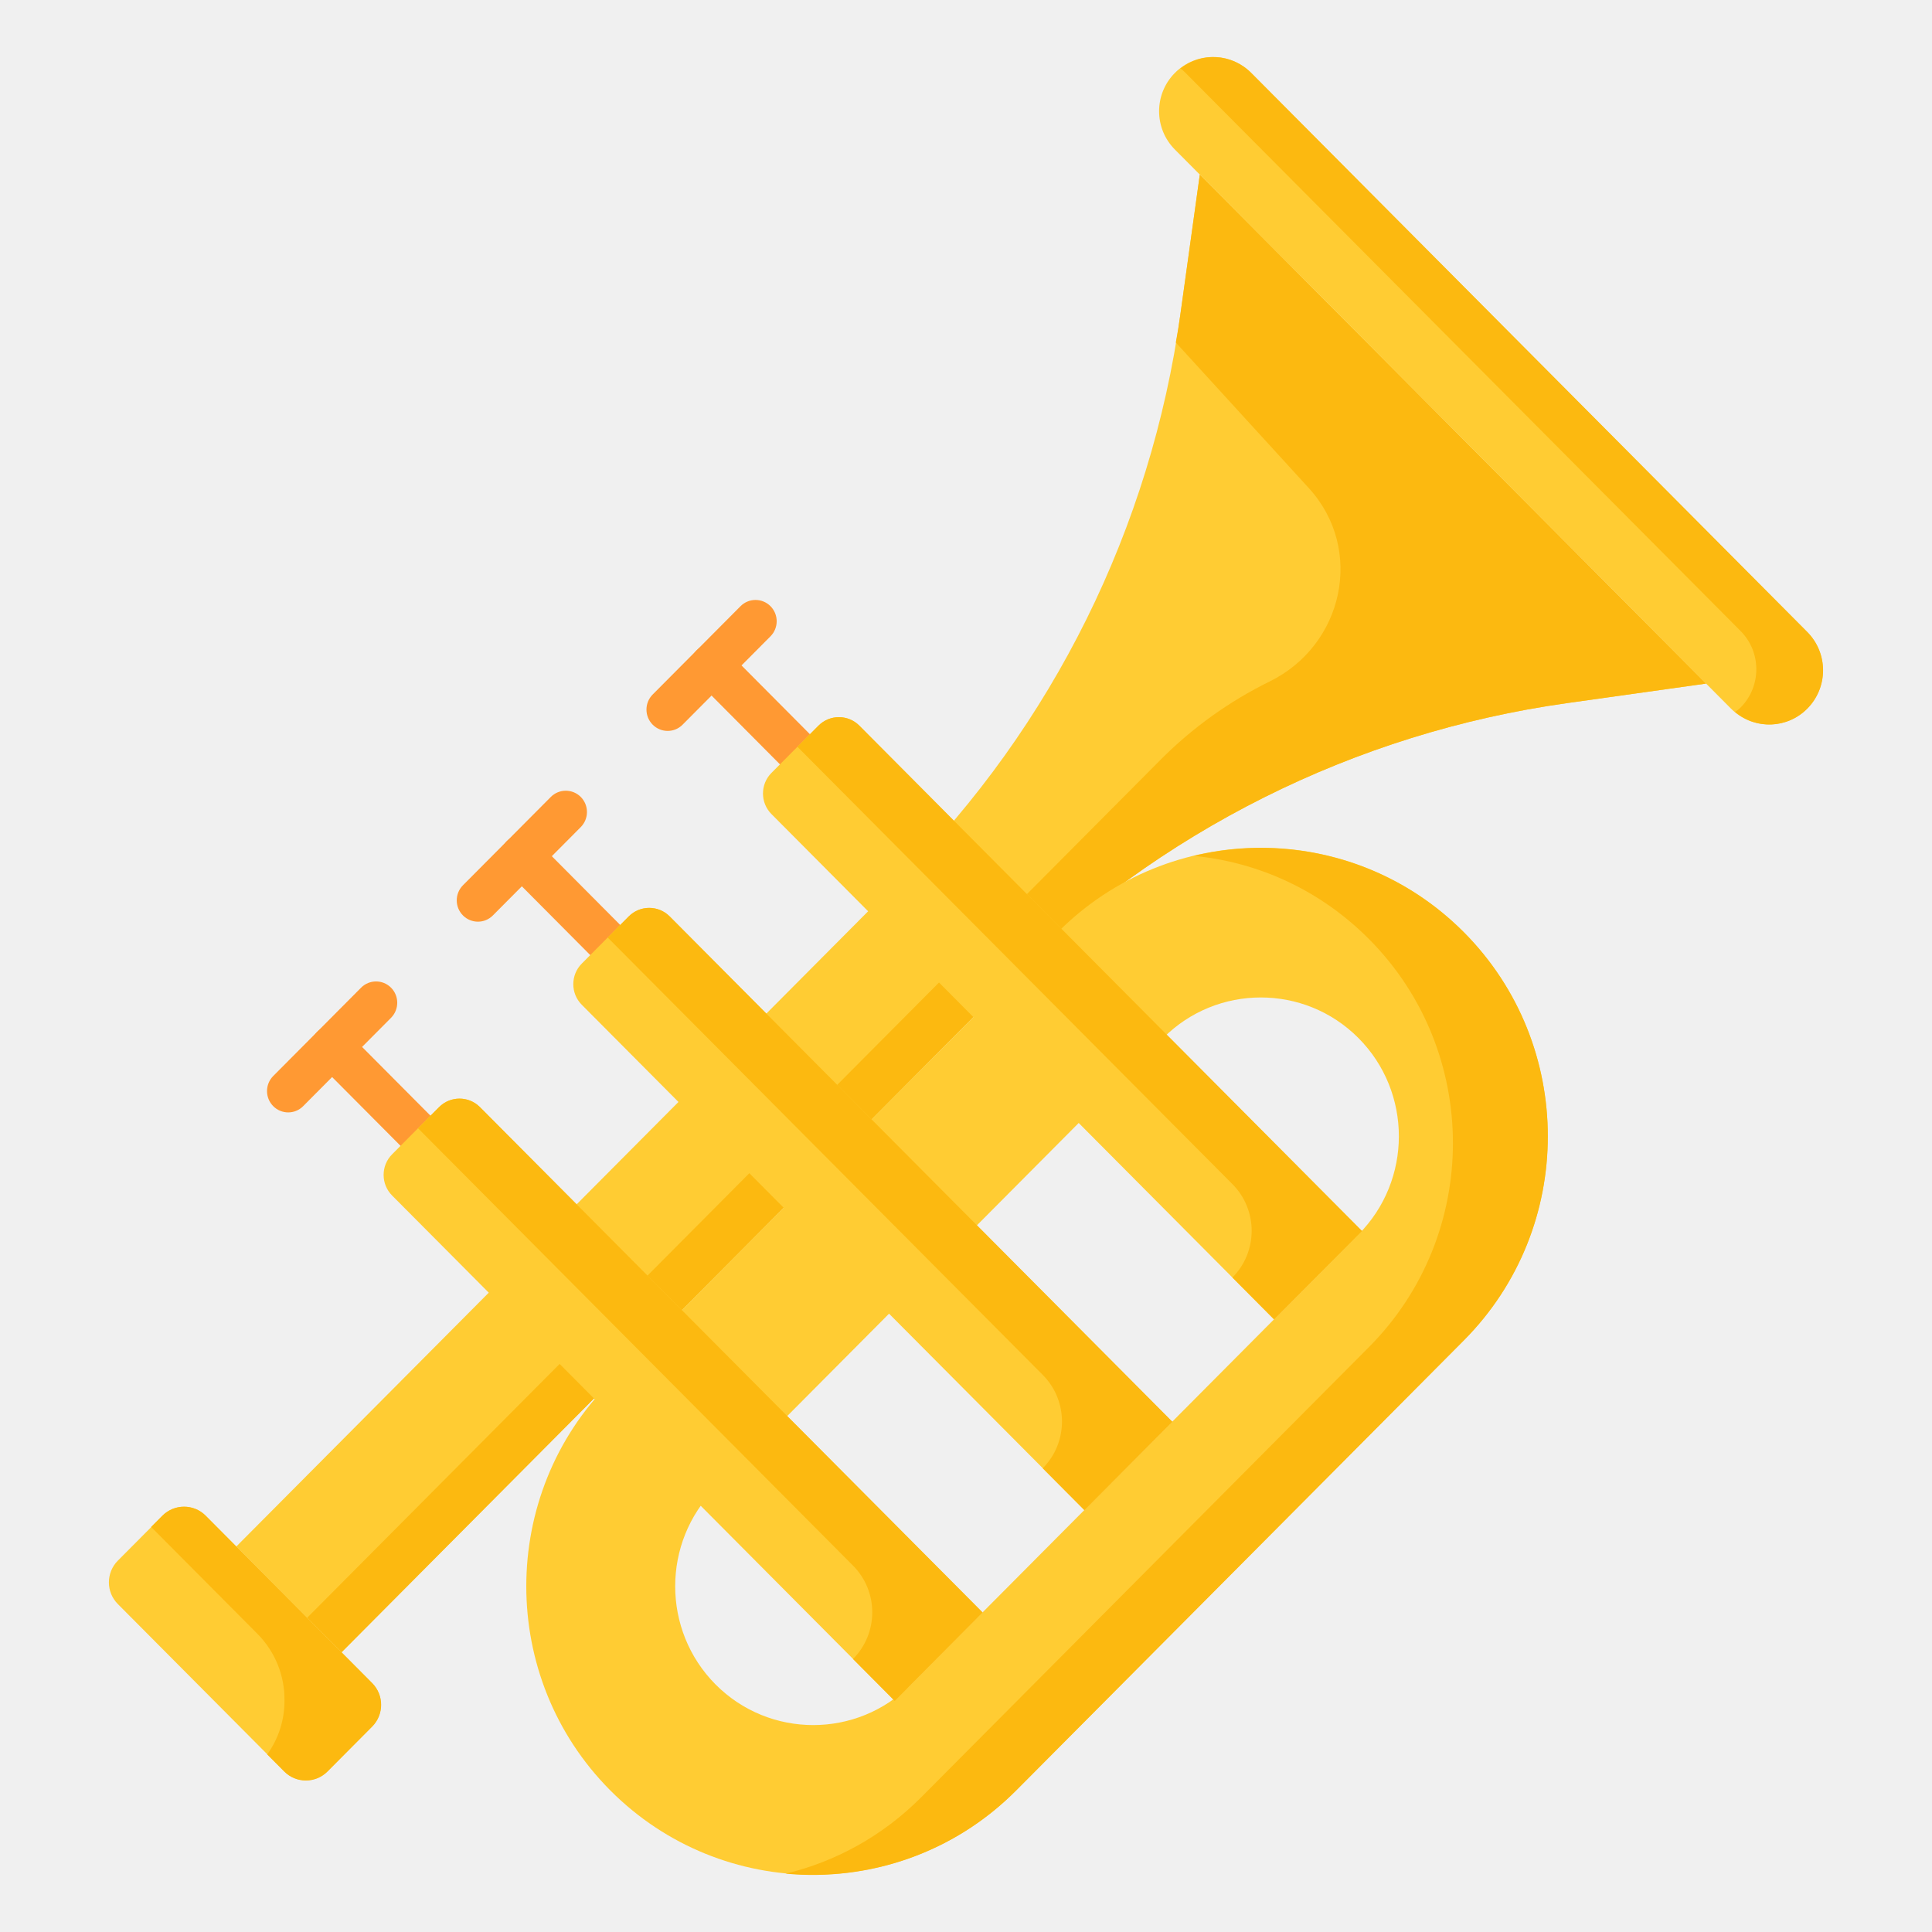
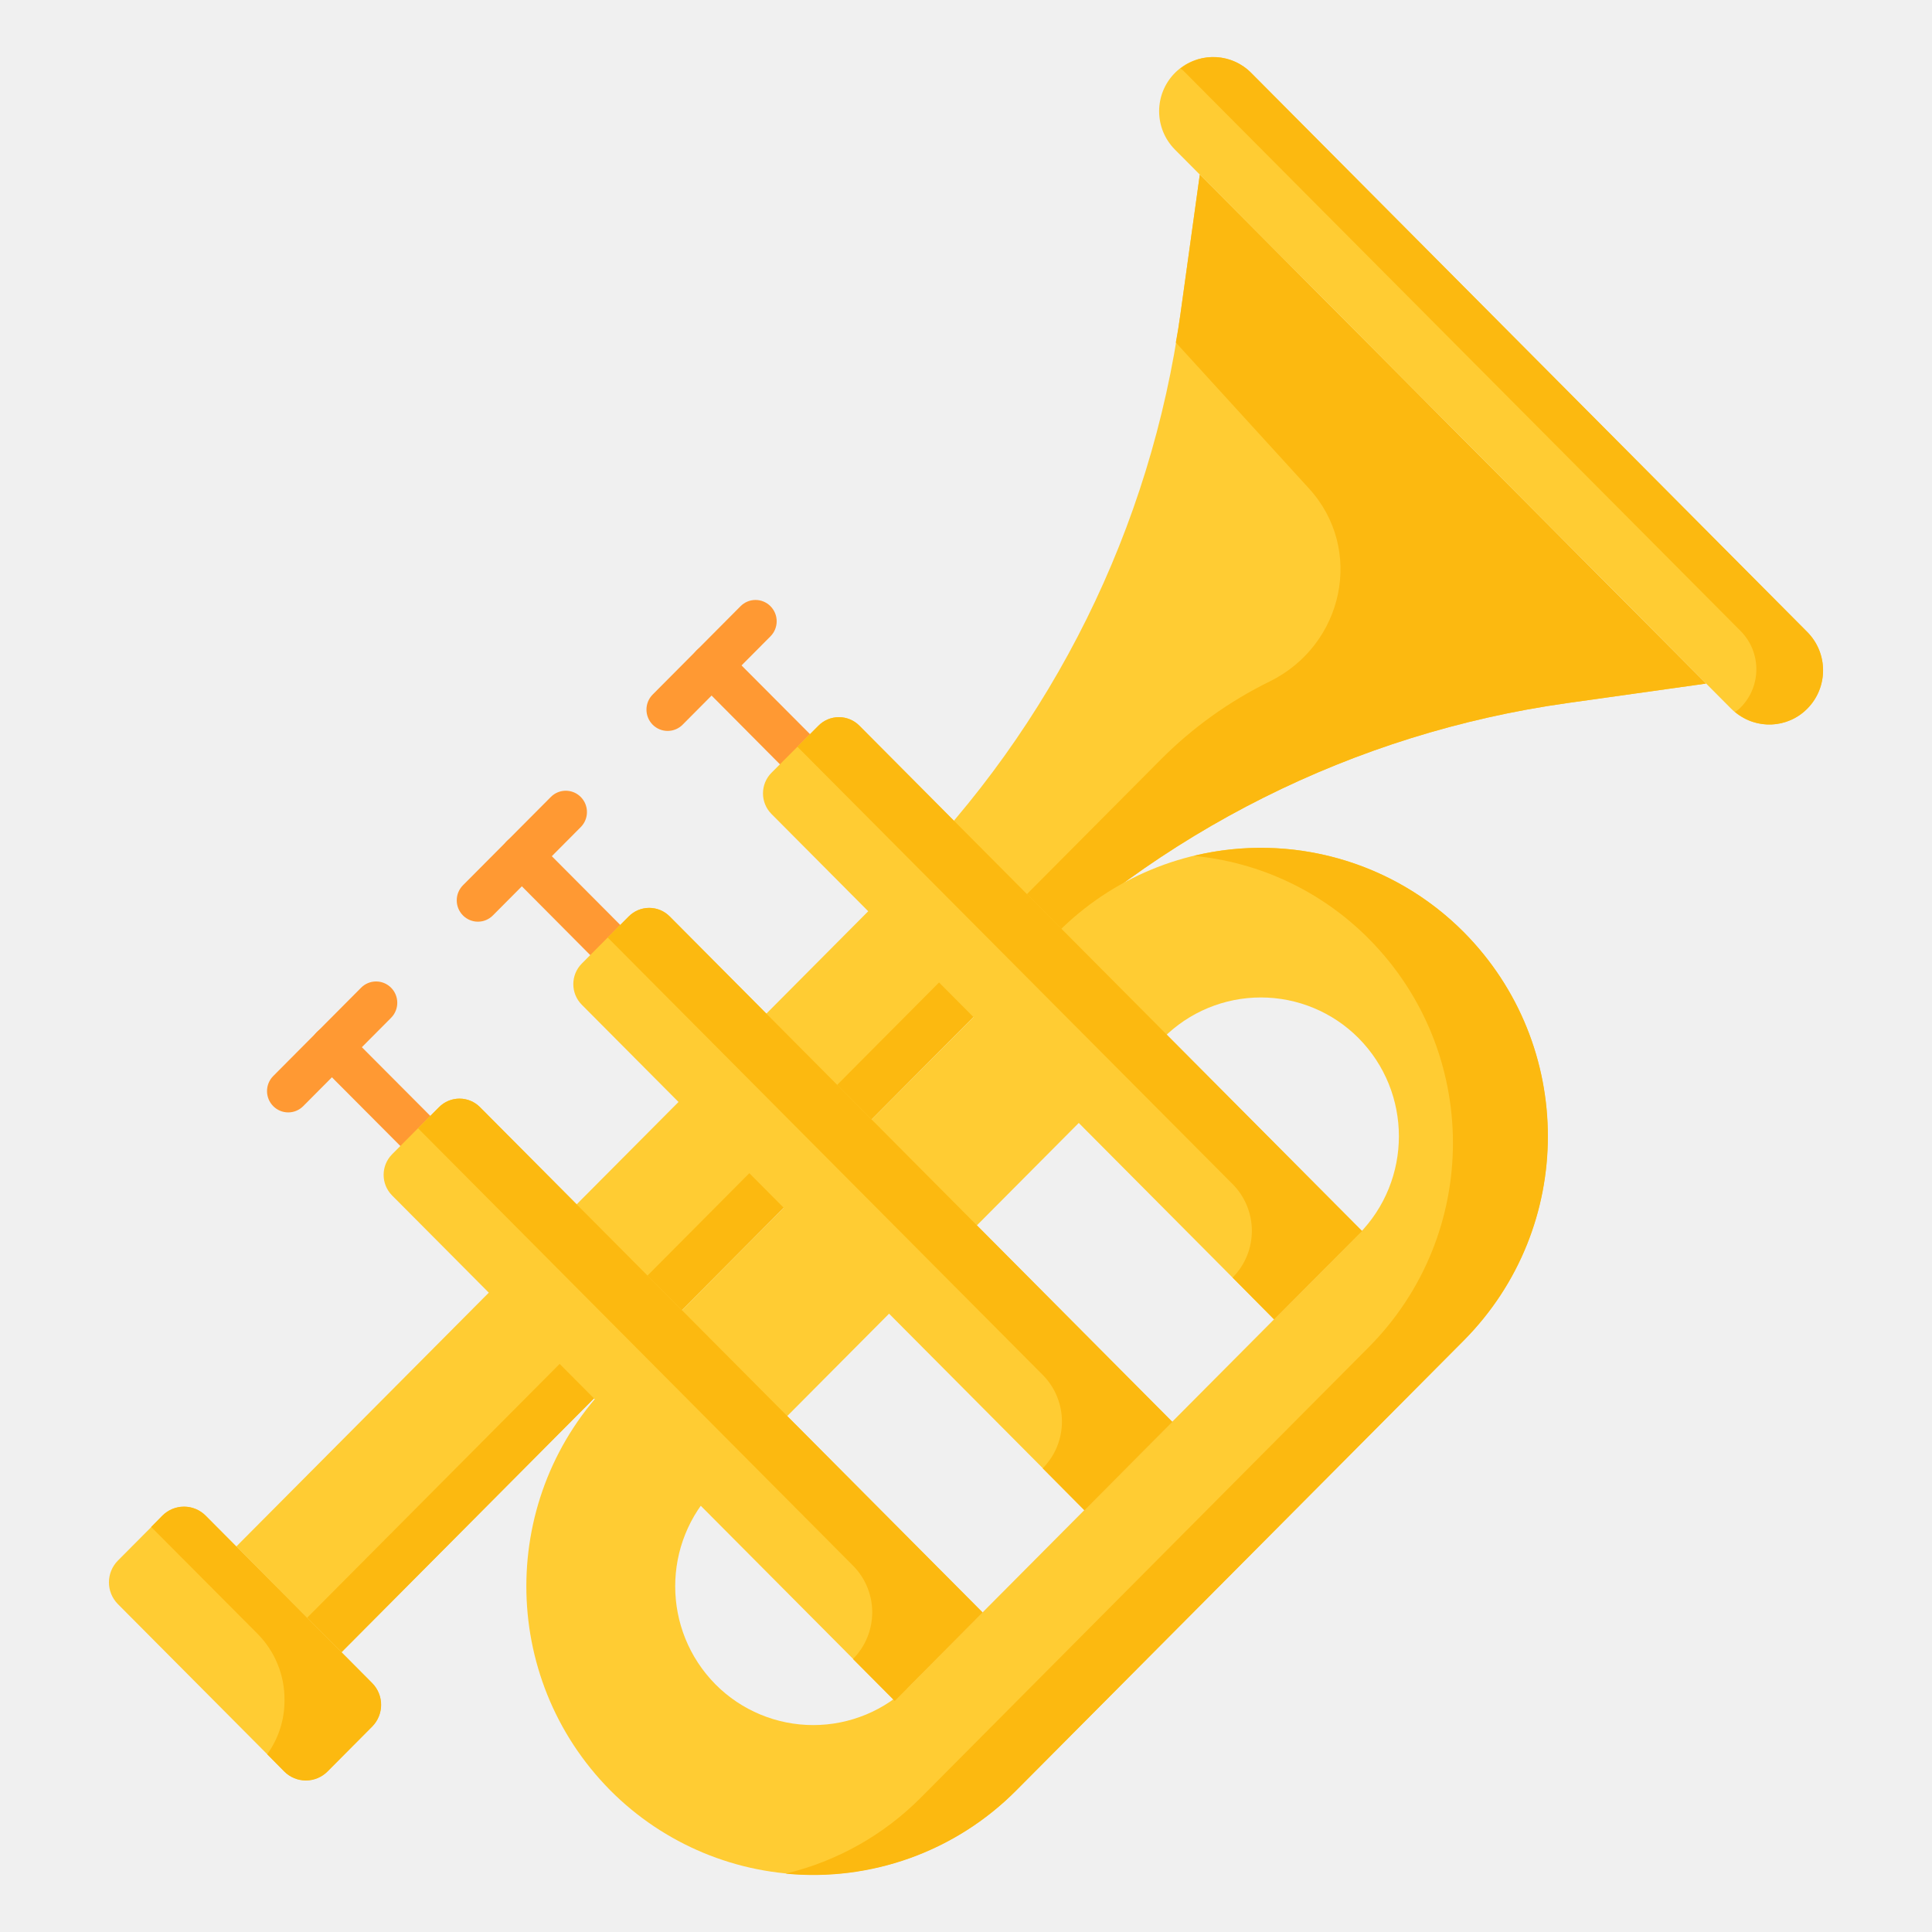
- <svg xmlns="http://www.w3.org/2000/svg" version="1.1" id="Capa_1" x="0px" y="0px" viewBox="0 0 500 500" style="enable-background:new 0 0 500 500;" xml:space="preserve">
-   <style type="text/css">
- 	.st0{fill:#EB2032;}
- 	.st1{fill:#AD1521;}
- 	.st2{fill:#C91629;}
- 	.st3{fill:#A91720;}
- 	.st4{fill:#FFC32B;}
- 	.st5{fill:#E7A024;}
- 	.st6{fill:#FFF4C2;}
- 	.st7{fill:#FFE793;}
- 	.st8{fill:#C41828;}
- 	.st9{fill:#F75259;}
- 	.st10{fill:#A55116;}
- 	.st11{fill:#743711;}
- 	.st12{fill:#BA7A12;}
- 	.st13{fill:#EEA323;}
- 	.st14{fill:#FFE68B;}
- 	.st15{fill:#EA2031;}
- 	.st16{fill:#A41320;}
- 	.st17{fill:#BF1827;}
- 	.st18{fill:#C51929;}
- 	.st19{fill:#E92232;}
- 	.st20{fill:#F0C68B;}
- 	.st21{fill:#FFE8C8;}
- 	.st22{fill:#005AB3;}
- 	.st23{fill:#0080FF;}
- 	.st24{fill:#FFC800;}
- 	.st25{fill:#FFEA00;}
- 	.st26{fill:#59B300;}
- 	.st27{fill:#88CC00;}
- 	.st28{fill:#E60049;}
- 	.st29{fill:#FF0051;}
- 	.st30{opacity:0.5;fill:#FFFFFF;}
- 	.st31{fill:#FCD6B1;}
- 	.st32{opacity:0.5;fill:#EDB174;}
- 	.st33{fill:#BA0808;}
- 	.st34{opacity:0.2;fill:#FFFFFF;}
- 	.st35{fill:#A9BEC9;}
- 	.st36{fill:#CEE6ED;}
- 	.st37{opacity:0.2;fill:#561F0B;}
- 	.st38{fill:#FCCBA2;}
- 	.st39{fill:#BDCCD4;}
- 	.st40{fill:#FF9933;}
- 	.st41{fill:#FFCC33;}
- 	.st42{fill:#FCB910;}
- 	.st43{fill:#AEC3C4;}
- 	.st44{opacity:0.3;fill:#FFFFFF;}
- 	.st45{fill:#A1ADB7;}
- 	.st46{opacity:0.3;}
- 	.st47{fill:#EF473F;}
- 	.st48{fill:#F9CB98;}
- 	.st49{fill:#C4987A;}
- 	.st50{opacity:0.2;}
- 	.st51{fill:#C69F77;}
- 	.st52{fill:#6E6E6E;}
- 	.st53{fill:#D9BF9D;}
- 	.st54{fill:#2D292B;}
- 	.st55{fill:#FFAD42;}
- 	.st56{fill:#FF3D3D;}
- 	.st57{opacity:0.15;}
- 	.st58{fill:#BABABA;}
- 	.st59{fill:#4F352D;}
- 	.st60{fill:#FBC732;}
- 	.st61{fill:#30211C;}
- 	.st62{opacity:0.8;fill:#474747;}
- 	.st63{fill:#262626;}
- 	.st64{opacity:0.6;fill:#ADADAD;}
- 	.st65{opacity:0.8;}
- 	.st66{fill:#474747;}
- 	.st67{opacity:0.25;}
- </style>
-   <g>
-     <g>
-       <path class="st40" d="M213.11,206.85c-1.4,0-2.81-0.54-3.88-1.62l-28.96-29.12c-2.14-2.15-2.14-5.64,0-7.8    c2.14-2.15,5.61-2.15,7.75,0l28.96,29.12c2.14,2.15,2.14,5.64,0,7.8C215.92,206.31,214.51,206.85,213.11,206.85z" />
-     </g>
-     <g>
-       <path class="st40" d="M172.79,189.16c-1.4,0-2.81-0.54-3.88-1.62c-2.14-2.15-2.14-5.64,0-7.8l22.74-22.86    c2.14-2.15,5.61-2.15,7.75,0c2.14,2.15,2.14,5.64,0,7.8l-22.74,22.86C175.59,188.63,174.19,189.16,172.79,189.16z" />
-     </g>
-     <g>
-       <path class="st40" d="M164.01,256.21c-1.4,0-2.81-0.54-3.88-1.62l-28.96-29.12c-2.14-2.15-2.14-5.64,0-7.8    c2.14-2.15,5.61-2.15,7.75,0l28.96,29.12c2.14,2.15,2.14,5.64,0,7.8C166.82,255.67,165.41,256.21,164.01,256.21z" />
-     </g>
-     <g>
-       <path class="st40" d="M123.69,238.53c-1.4,0-2.81-0.54-3.88-1.62c-2.14-2.15-2.14-5.64,0-7.8l22.74-22.86    c2.14-2.15,5.61-2.15,7.75,0c2.14,2.15,2.14,5.64,0,7.8l-22.74,22.86C126.49,237.99,125.09,238.53,123.69,238.53z" />
-     </g>
-     <g>
-       <path class="st40" d="M114.91,305.57c-1.4,0-2.81-0.54-3.88-1.62l-28.96-29.11c-2.14-2.15-2.14-5.64,0-7.8    c2.14-2.15,5.61-2.15,7.75,0l28.96,29.11c2.14,2.15,2.14,5.64,0,7.8C117.72,305.03,116.32,305.57,114.91,305.57z" />
-     </g>
-     <g>
-       <path class="st40" d="M74.59,287.89c-1.4,0-2.81-0.54-3.88-1.62c-2.14-2.15-2.14-5.64,0-7.8l22.74-22.86    c2.14-2.15,5.61-2.15,7.75,0c2.14,2.15,2.14,5.64,0,7.8l-22.74,22.86C77.4,287.35,75.99,287.89,74.59,287.89z" />
-     </g>
-     <g>
-       <path class="st41" d="M310.51,45.18l131.02,131.73l-35.99,5.05c-54.92,7.71-105.85,33.2-145.06,72.63L88.39,427.61l-27.23-27.38    l172.09-173.02c39.21-39.42,64.57-90.62,72.24-145.84L310.51,45.18z" />
-     </g>
-     <g>
-       <path class="st42" d="M310.51,45.18l131.02,131.73l-36.01,5.06c-54.86,7.7-105.8,33.17-145.06,72.64l-172.07,173l-8.89-8.94    l220.89-222.08c8.29-8.33,17.83-15.13,28.17-20.21c19.19-9.42,24.61-34.23,10.17-50.05L304.3,88.64c0.45-2.36,0.84-4.78,1.17-7.25    L310.51,45.18z" />
-     </g>
-     <g>
-       <path class="st41" d="M467.7,163.56L323.79,18.87c-5.45-5.48-14.28-5.48-19.73,0l0,0c-5.45,5.48-5.45,14.36,0,19.83l143.91,144.68    c5.45,5.48,14.28,5.48,19.73,0v0C473.15,177.91,473.15,169.03,467.7,163.56z" />
-     </g>
-     <g>
-       <path class="st42" d="M323.82,18.87L467.7,163.53c5.48,5.51,5.48,14.39,0,19.9c-5.09,5.12-13.25,5.45-18.68,0.79    c0.5-0.28,1.01-0.68,1.45-1.12c5.42-5.45,5.42-14.34,0-19.79L306.54,18.59c-0.34-0.34-0.67-0.67-1.06-0.84    C310.9,13.42,318.78,13.81,323.82,18.87z" />
-     </g>
-     <g>
-       <path class="st41" d="M42.06,392.27L30.5,403.89c-3.09,3.11-3.09,8.14,0,11.24l43.06,43.29c3.09,3.11,8.1,3.11,11.18,0    l11.55-11.62c3.09-3.11,3.09-8.14,0-11.24l-43.06-43.29C50.15,389.17,45.15,389.17,42.06,392.27z" />
-     </g>
-     <g>
-       <path class="st42" d="M53.22,392.25l43.11,43.35c3.08,3.09,3.08,8.15,0,11.24l-11.58,11.64c-3.08,3.09-8.11,3.09-11.18,0    l-4.42-4.44c3.02-4.16,4.53-9.16,4.47-14.06c0.06-6.24-2.35-12.48-7.05-17.2l-27.46-27.61l2.91-2.92    C45.11,389.15,50.14,389.15,53.22,392.25z" />
-     </g>
-     <g>
-       <g>
-         <g>
-           <path class="st41" d="M378.84,346.88L262.99,463.34c-28.97,29.12-76.09,29.12-105.06,0s-28.97-76.51,0-105.63l115.84-116.47      c28.97-29.12,76.1-29.12,105.07,0C407.81,270.37,407.8,317.75,378.84,346.88z M185.19,385.12c-13.94,14.01-13.93,36.81,0,50.82      c13.94,14.01,36.61,14.01,50.54,0l115.84-116.47c13.94-14.01,13.94-36.81,0-50.82c-13.94-14.01-36.61-14.01-50.55,0      L185.19,385.12z" />
-         </g>
-       </g>
-       <g>
-         <g>
-           <path class="st42" d="M308.94,221.5c16.55,1.58,32.66,8.77,45.35,21.53c28.97,29.12,28.97,76.46,0,105.59L238.43,465.11      c-10.01,10.06-22.2,16.7-35.12,19.79c21.36,2.02,43.4-5.17,59.67-21.53l115.87-116.49c28.97-29.12,28.97-76.46,0-105.59      C359.89,222.23,333.21,215.65,308.94,221.5z" />
-         </g>
-       </g>
-     </g>
-     <g>
-       <g>
-         <path class="st41" d="M113.62,286.52l-12.15,12.22c-2.92,2.94-2.92,7.71,0,10.65l130.07,130.77l22.74-22.86L124.21,286.52     C121.29,283.58,116.55,283.58,113.62,286.52z" />
-       </g>
-       <g>
-         <path class="st42" d="M124.22,286.53l130.09,130.79l-22.76,22.88l-10.79-10.85l0,0c6.64-6.68,6.64-17.5,0-24.17L108.19,292     l5.44-5.47C116.55,283.59,121.29,283.59,124.22,286.53z" />
-       </g>
-     </g>
-     <g>
-       <g>
-         <path class="st41" d="M162.71,237.16l-12.15,12.22c-2.92,2.94-2.92,7.71,0,10.65L280.64,390.8l22.74-22.86L173.3,237.16     C170.38,234.22,165.64,234.22,162.71,237.16z" />
-       </g>
-       <g>
-         <path class="st42" d="M173.32,237.17l130.09,130.79l-22.76,22.88l-10.79-10.85l0,0c6.64-6.68,6.64-17.5,0-24.17L157.28,242.64     l5.44-5.47C165.65,234.23,170.39,234.23,173.32,237.17z" />
-       </g>
-     </g>
-     <g>
-       <g>
-         <path class="st41" d="M211.8,187.81l-12.15,12.22c-2.92,2.94-2.92,7.71,0,10.65l130.07,130.77l22.74-22.86L222.39,187.81     C219.47,184.87,214.73,184.87,211.8,187.81z" />
-       </g>
-       <g>
-         <path class="st42" d="M222.41,187.8l130.09,130.79l-22.76,22.88l-10.79-10.85v0c6.64-6.68,6.64-17.5,0-24.17L206.38,193.27     l5.44-5.47C214.75,184.86,219.49,184.86,222.41,187.8z" />
-       </g>
-     </g>
-   </g>
+ <svg xmlns="http://www.w3.org/2000/svg" id="Capa_1" data-name="Capa 1" viewBox="0 0 500 500">
+   <path d="M213.11,206.85a5.47,5.47,0,0,1-3.88-1.62l-28.95-29.12a5.51,5.51,0,0,1,0-7.79,5.44,5.44,0,0,1,7.75,0l29,29.11a5.54,5.54,0,0,1,0,7.8A5.45,5.45,0,0,1,213.11,206.85Z" fill="#f93" />
+   <path d="M172.79,189.16a5.43,5.43,0,0,1-3.88-1.61,5.54,5.54,0,0,1,0-7.8l22.74-22.86a5.44,5.44,0,0,1,7.75,0,5.53,5.53,0,0,1,0,7.79l-22.74,22.87A5.42,5.42,0,0,1,172.79,189.16Z" fill="#f93" />
+   <path d="M164,256.21a5.45,5.45,0,0,1-3.88-1.62l-28.95-29.12a5.51,5.51,0,0,1,0-7.79,5.44,5.44,0,0,1,7.75,0l29,29.12a5.53,5.53,0,0,1,0,7.79A5.45,5.45,0,0,1,164,256.21Z" fill="#f93" />
+   <path d="M123.69,238.53a5.44,5.44,0,0,1-3.88-1.62,5.54,5.54,0,0,1,0-7.8l22.74-22.85a5.44,5.44,0,0,1,7.75,0,5.53,5.53,0,0,1,0,7.79l-22.74,22.86A5.43,5.43,0,0,1,123.69,238.53Z" fill="#f93" />
+   <path d="M114.91,305.57A5.43,5.43,0,0,1,111,304l-29-29.11a5.53,5.53,0,0,1,0-7.79,5.44,5.44,0,0,1,7.75,0l29,29.11a5.53,5.53,0,0,1,0,7.79A5.44,5.44,0,0,1,114.91,305.57Z" fill="#f93" />
+   <path d="M74.59,287.89a5.45,5.45,0,0,1-3.88-1.62,5.53,5.53,0,0,1,0-7.79l22.74-22.86a5.46,5.46,0,0,1,7.76,0,5.53,5.53,0,0,1,0,7.79L78.47,286.27A5.45,5.45,0,0,1,74.59,287.89Z" fill="#f93" />
+   <path d="M310.51,45.18l131,131.73-36,5.05a254.5,254.5,0,0,0-145.06,72.63l-172.09,173L61.16,400.23l172.09-173A257,257,0,0,0,305.49,81.36Z" fill="#fc3" />
+   <path d="M310.51,45.18l131,131.73-36,5.06a254.58,254.58,0,0,0-145.06,72.64l-172.07,173-8.89-8.94L300.39,196.59a104.86,104.86,0,0,1,28.17-20.21c19.19-9.42,24.61-34.23,10.17-50L304.3,88.64q.68-3.54,1.18-7.25Z" fill="#fcb910" />
+   <path d="M467.7,163.56,323.79,18.87a13.9,13.9,0,0,0-19.72,0h0a14.08,14.08,0,0,0,0,19.84L448,183.39a13.89,13.89,0,0,0,19.73,0h0A14.07,14.07,0,0,0,467.7,163.56Z" fill="#fc3" />
+   <path d="M323.82,18.87,467.7,163.53a14.1,14.1,0,0,1,0,19.9,13.73,13.73,0,0,1-18.68.79,6.61,6.61,0,0,0,1.46-1.12,14.08,14.08,0,0,0,0-19.79L306.54,18.59a3.74,3.74,0,0,0-1.06-.84A13.74,13.74,0,0,1,323.82,18.87Z" fill="#fcb910" />
+   <path d="M42.06,392.27,30.5,403.89a8,8,0,0,0,0,11.24l43.07,43.3a7.88,7.88,0,0,0,11.18,0L96.3,446.81a8,8,0,0,0,0-11.24l-43.06-43.3A7.88,7.88,0,0,0,42.06,392.27Z" fill="#fc3" />
+   <path d="M53.22,392.25l43.11,43.34a8,8,0,0,1,0,11.25L84.75,458.48a7.9,7.9,0,0,1-11.18,0L69.15,454A23.65,23.65,0,0,0,73.63,440a24.09,24.09,0,0,0-7-17.2L39.12,395.17,42,392.25A7.89,7.89,0,0,1,53.22,392.25Z" fill="#fcb910" />
+   <path d="M378.84,346.88,263,463.34a74.08,74.08,0,0,1-105.06,0,75.07,75.07,0,0,1,0-105.63L273.78,241.25a74.09,74.09,0,0,1,105.06,0A75.06,75.06,0,0,1,378.84,346.88ZM185.19,385.12a36.12,36.12,0,0,0,0,50.82,35.65,35.65,0,0,0,50.55,0L351.58,319.47a36.11,36.11,0,0,0,0-50.82,35.65,35.65,0,0,0-50.55,0Z" fill="#fc3" />
+   <path d="M308.94,221.5A73.59,73.59,0,0,1,354.29,243a75,75,0,0,1,0,105.59L238.43,465.11a73.6,73.6,0,0,1-35.12,19.79A74,74,0,0,0,263,463.37l115.87-116.5a75,75,0,0,0,0-105.58A74,74,0,0,0,308.94,221.5Z" fill="#fcb910" />
+   <path d="M113.62,286.52l-12.15,12.21a7.57,7.57,0,0,0,0,10.65L231.55,440.15l22.73-22.86L124.21,286.52A7.46,7.46,0,0,0,113.62,286.52Z" fill="#fc3" />
+   <path d="M124.22,286.53,254.31,417.32,231.55,440.2l-10.8-10.85h0a17.15,17.15,0,0,0,0-24.17L108.19,292l5.44-5.47A7.46,7.46,0,0,1,124.22,286.53Z" fill="#fcb910" />
+   <path d="M162.71,237.16l-12.15,12.22a7.56,7.56,0,0,0,0,10.64L280.64,390.8l22.73-22.86L173.3,237.16A7.46,7.46,0,0,0,162.71,237.16Z" fill="#fc3" />
+   <path d="M173.32,237.17,303.41,368l-22.76,22.88L269.85,380h0a17.17,17.17,0,0,0,0-24.18L157.28,242.64l5.45-5.47A7.46,7.46,0,0,1,173.32,237.17Z" fill="#fcb910" />
+   <path d="M211.8,187.81,199.65,200a7.57,7.57,0,0,0,0,10.65L329.73,341.44l22.73-22.86L222.39,187.81A7.46,7.46,0,0,0,211.8,187.81Z" fill="#fc3" />
+   <path d="M222.41,187.8l130.1,130.79-22.77,22.89L319,330.63h0a17.17,17.17,0,0,0,0-24.18L206.38,193.27l5.45-5.47A7.45,7.45,0,0,1,222.41,187.8Z" fill="#fcb910" />
</svg>
